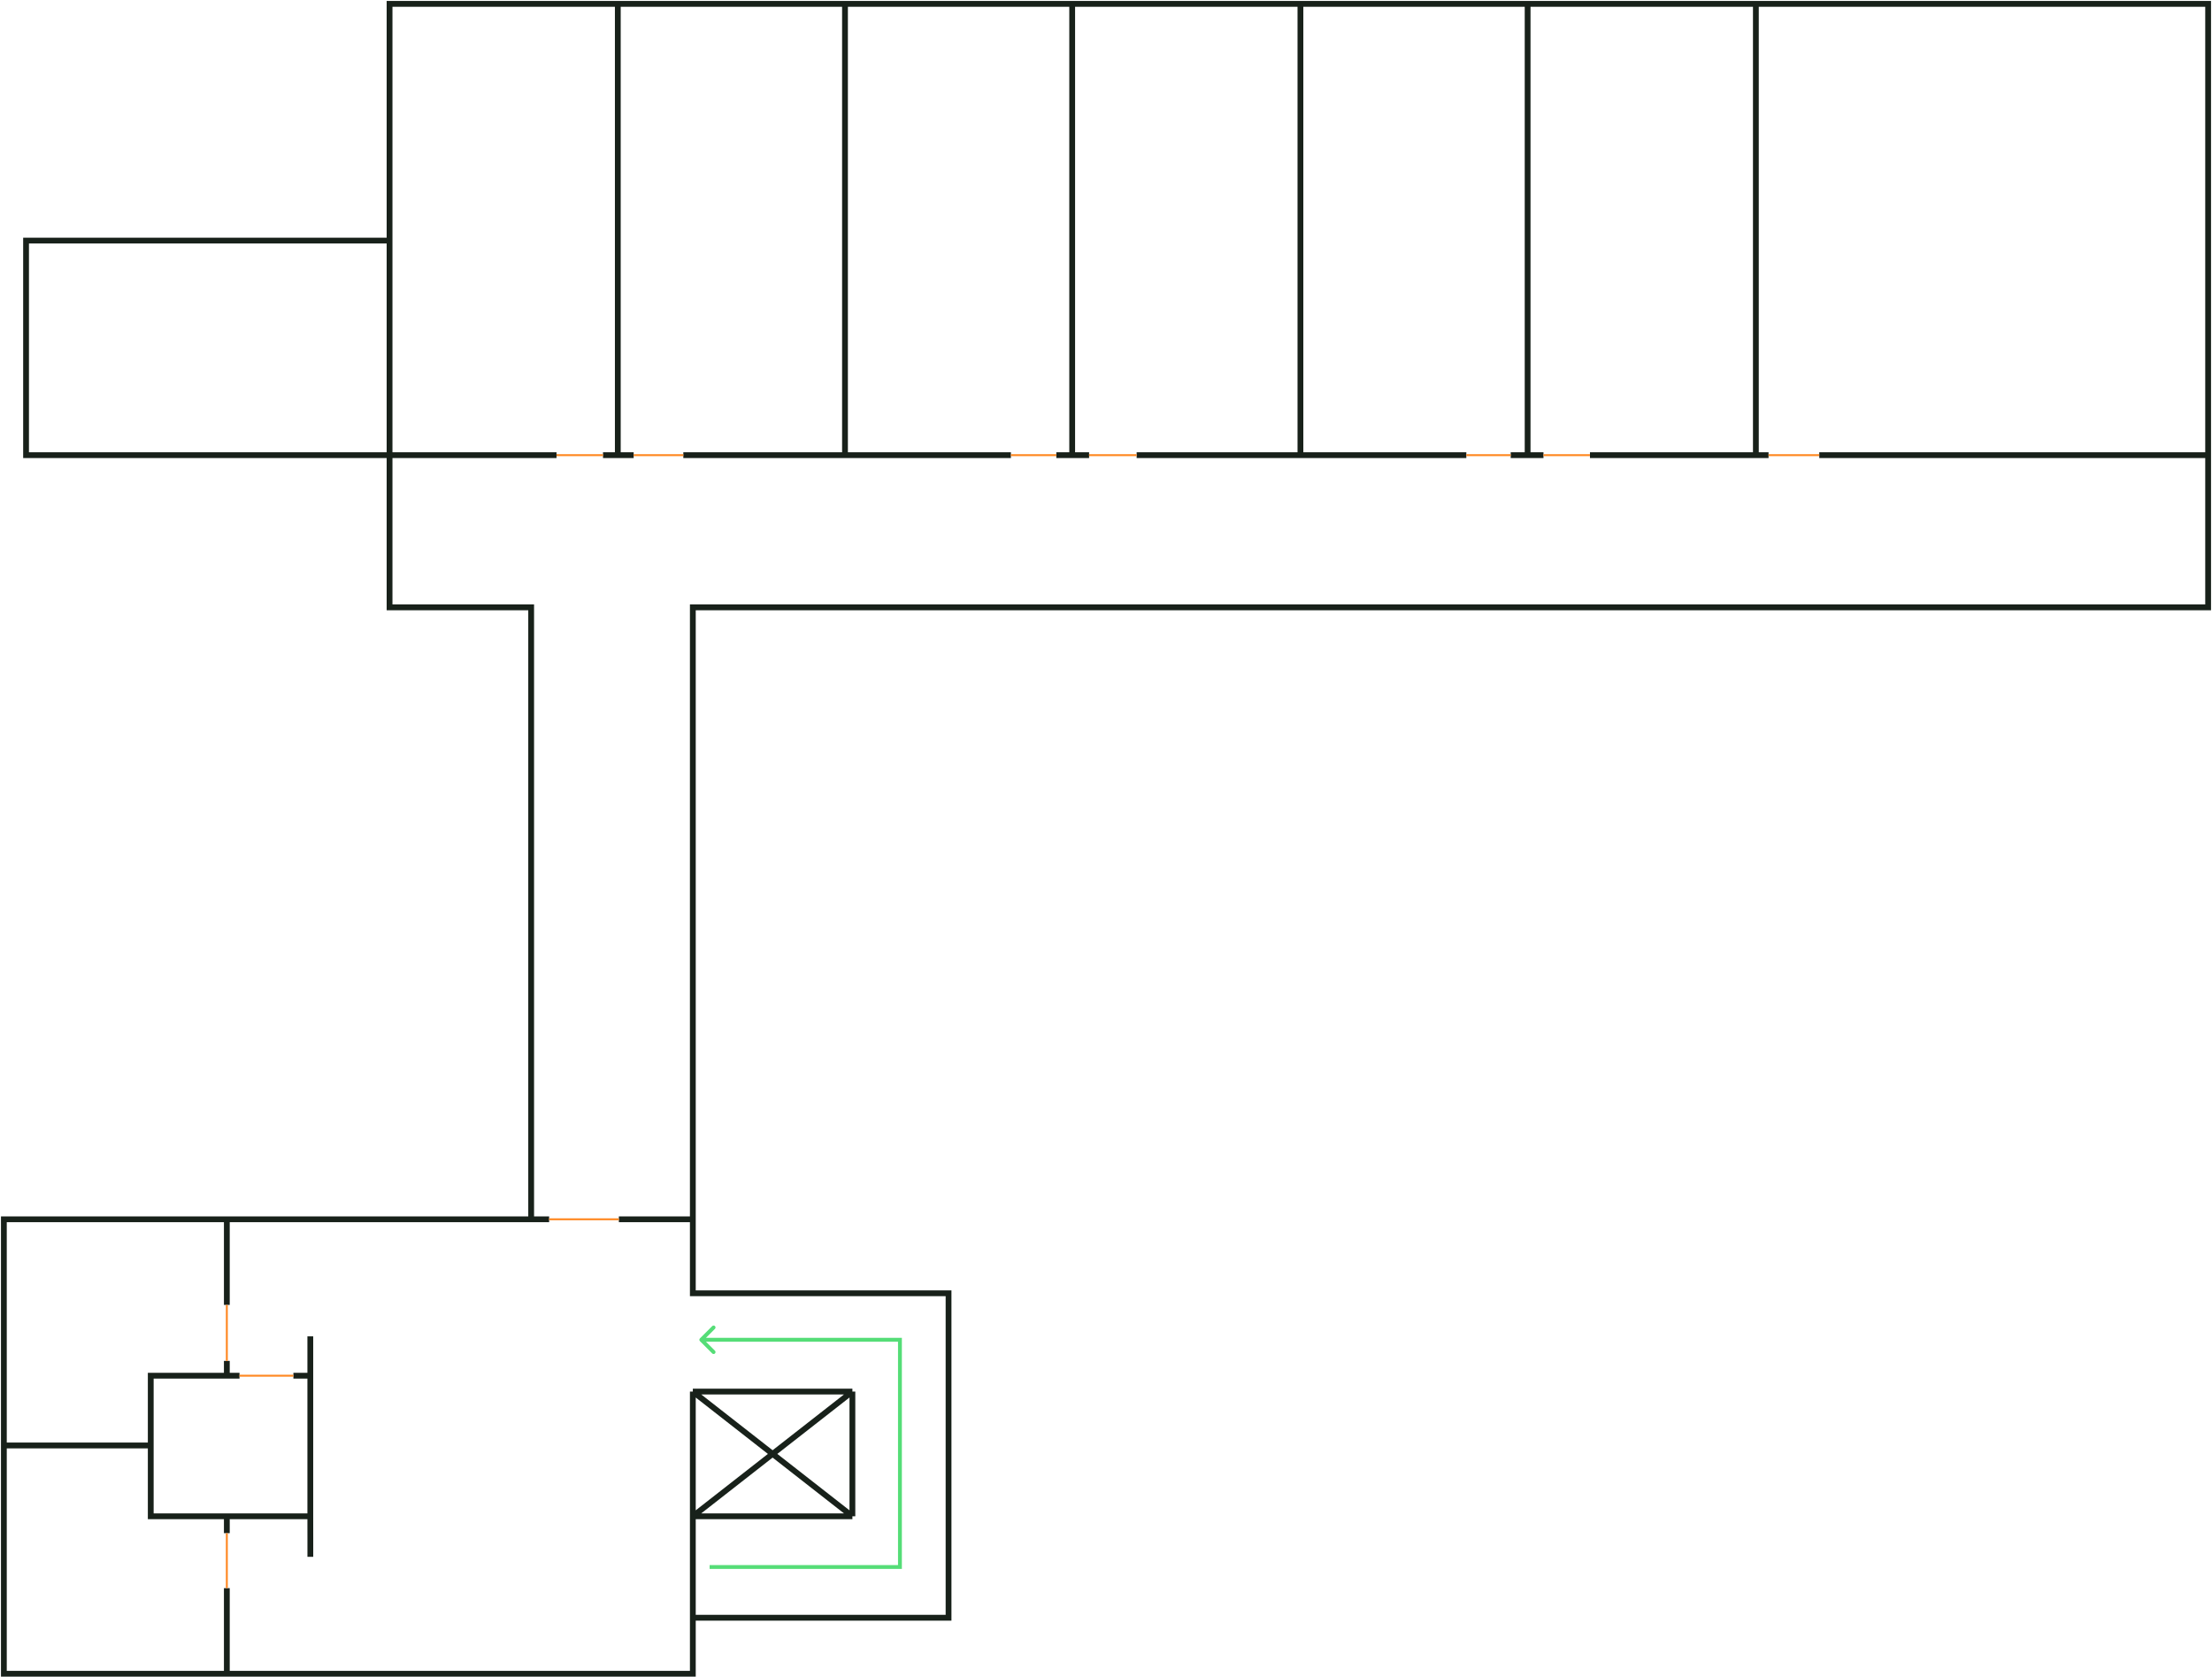
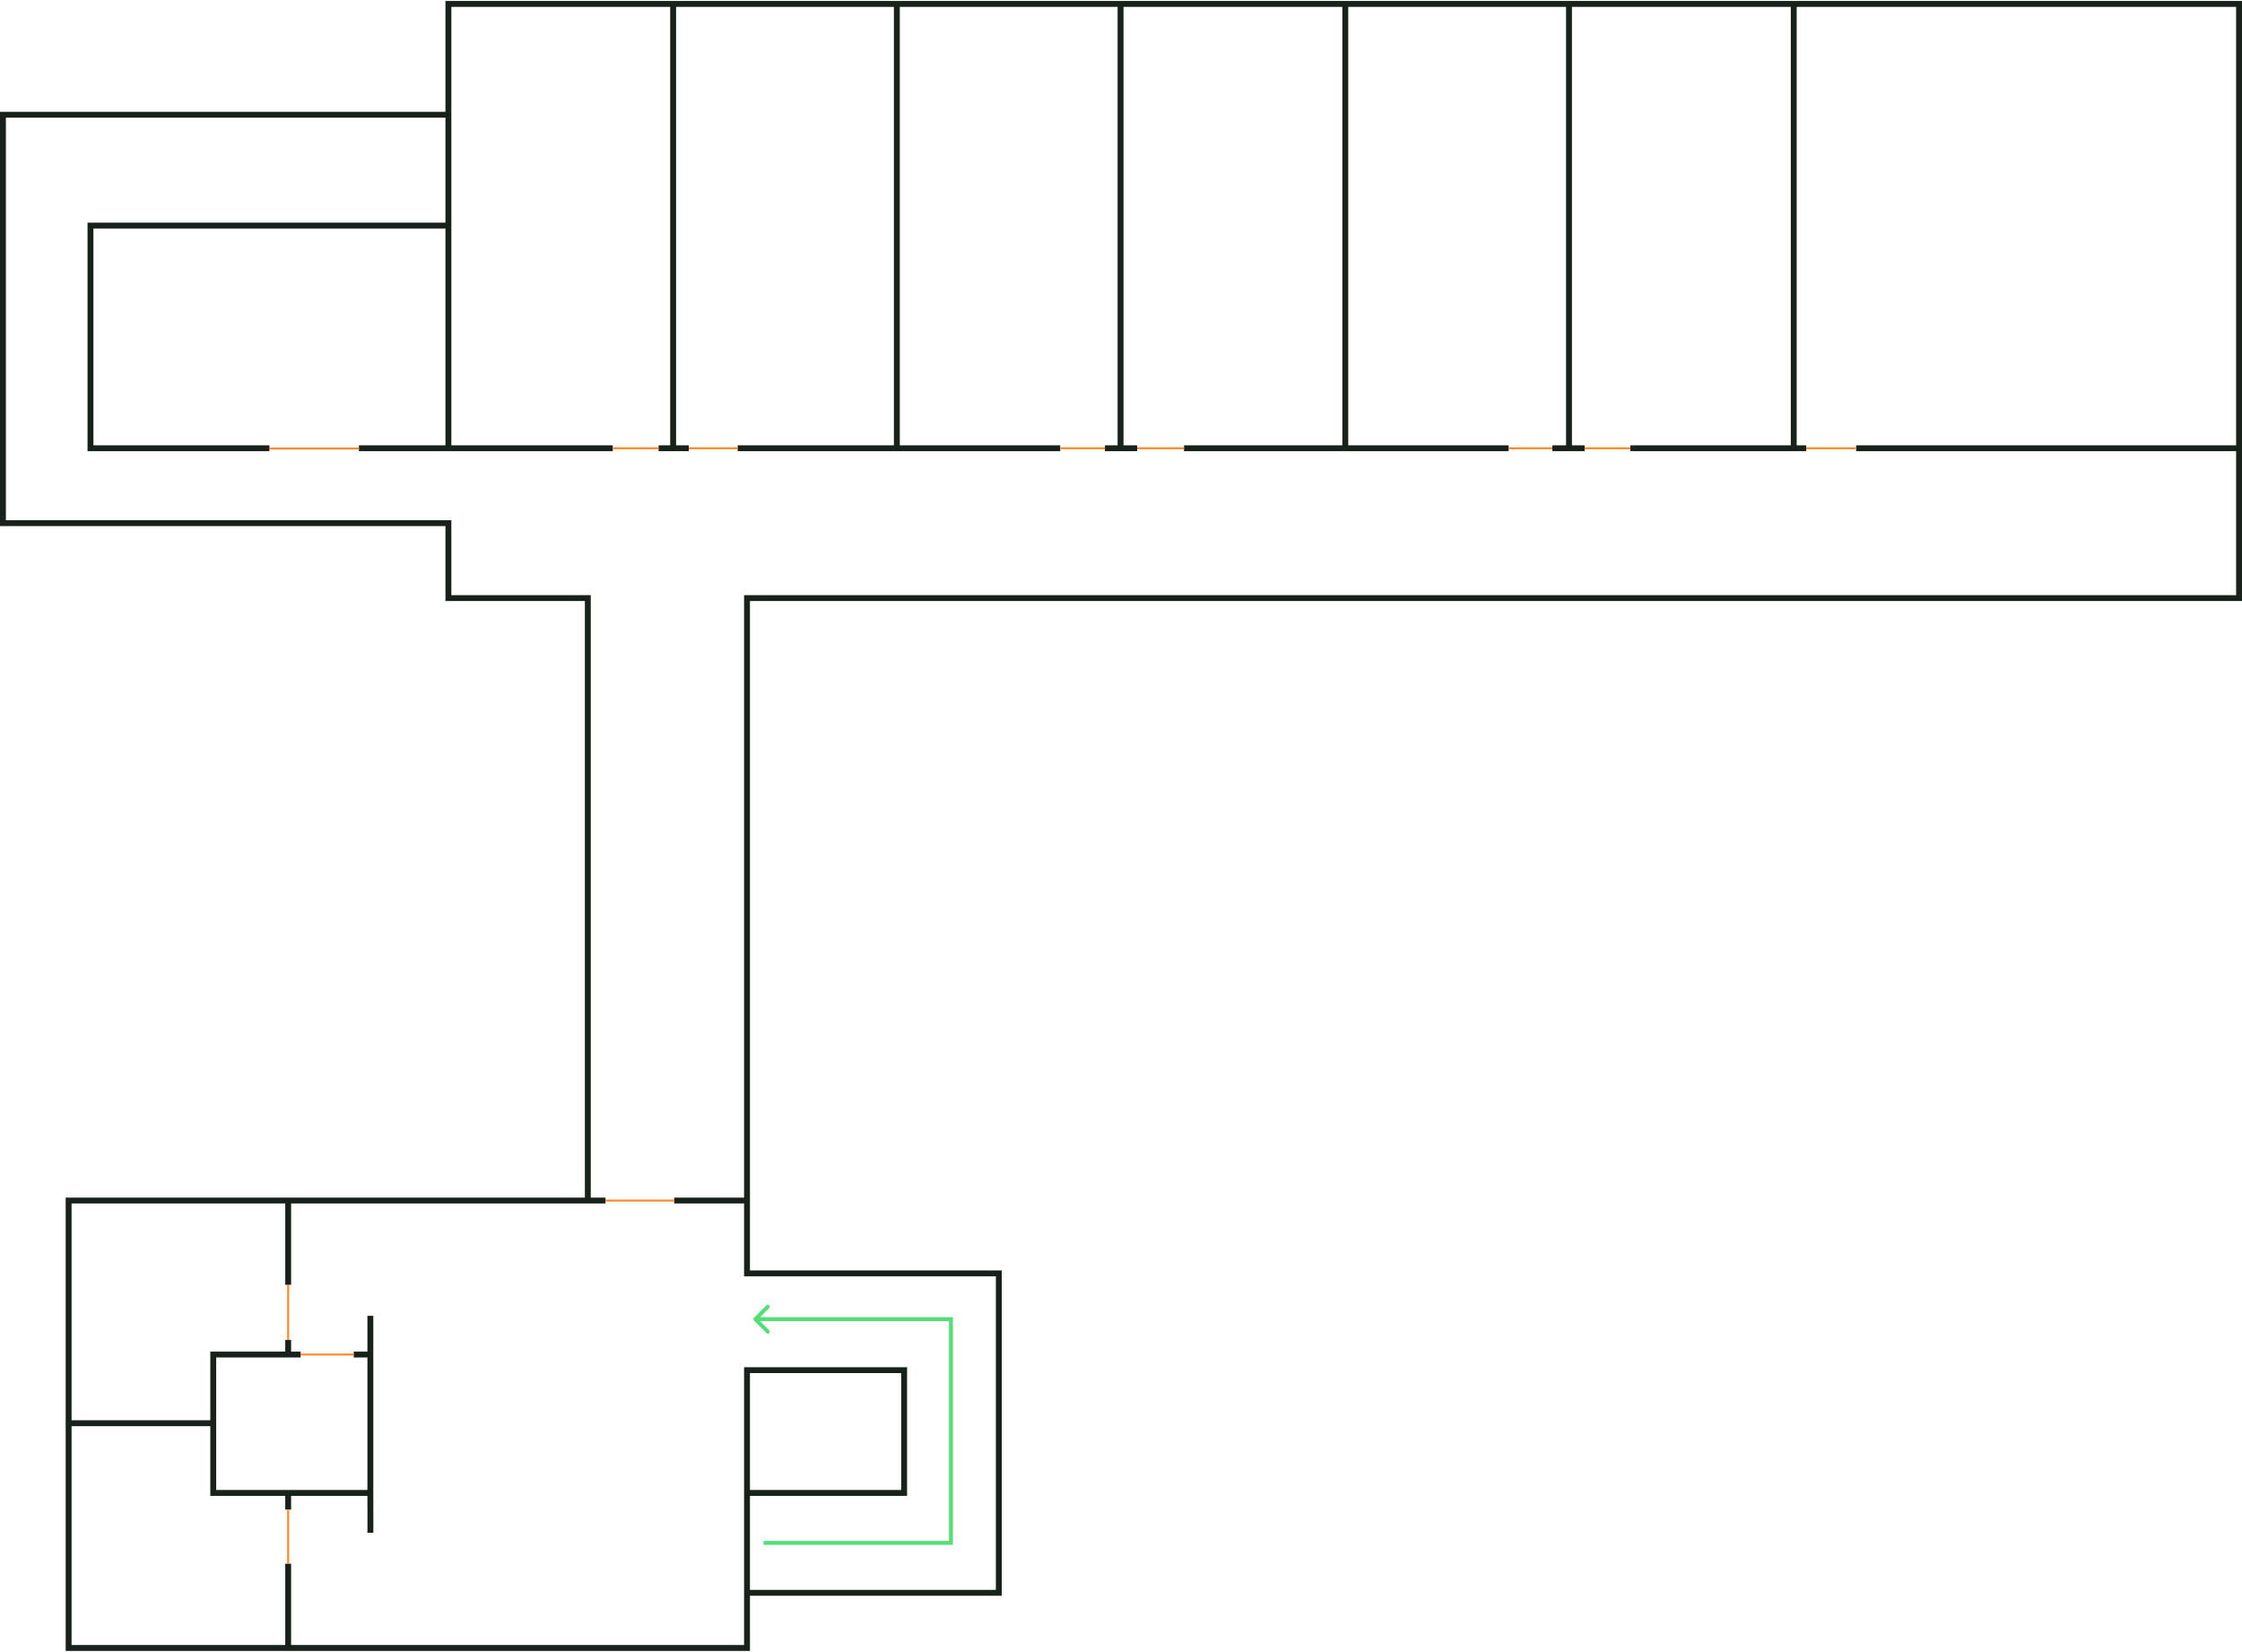
- <svg xmlns="http://www.w3.org/2000/svg" width="1144" height="867" viewBox="0 0 1144 867" fill="none">
-   <path d="M201.473 124.416H13.476V235.356H201.473M201.473 124.416V235.356M201.473 124.416V2H319.517M201.473 235.356V314.052H274.704V630.476M201.473 235.356H287.82M319.517 2V235.356M319.517 2H437.014M319.517 235.356H311.866M319.517 235.356H327.714M437.014 2V235.356M437.014 2H554.512M437.014 235.356H353.4M437.014 235.356H522.815M554.512 2V235.356M554.512 2H672.556M554.512 235.356H546.315M554.512 235.356H563.256M672.556 2V235.356M672.556 2H790.054M672.556 235.356H587.849M672.556 235.356H758.357M790.054 2V235.356M790.054 2H908.098M790.054 235.356H781.31M790.054 235.356H798.251M908.098 2V235.356M908.098 2H1142V235.356M908.098 235.356H822.297M908.098 235.356H914.656M1142 235.356V314.052H358.318V630.476M1142 235.356H940.888M274.704 630.476H117.312M274.704 630.476H283.994M117.312 630.476H2V747.427M117.312 630.476V674.742M2 747.427V865.471H117.312M2 747.427H77.964M117.312 865.471H358.318V836.506M117.312 865.471V821.204M117.312 784.042H77.964V747.427M117.312 784.042H160.485M117.312 784.042V792.786M77.964 747.427V711.358H117.312M117.312 711.358V703.707M117.312 711.358H123.87M160.485 711.358V784.042M160.485 711.358H151.741M160.485 711.358V701V691M160.485 784.042L160.5 795V805M358.318 836.506H490.571V668.731H358.318V630.476M358.318 836.506V784.042M358.318 630.476H320.063M358.318 719.555H440.84M358.318 719.555V784.042M358.318 719.555L440.84 784.042M440.84 719.555V784.042M440.84 719.555L358.318 784.042M440.84 784.042H358.318" stroke="#18211A" stroke-width="3" />
-   <path d="M287.82 235.356H311.866M327.714 235.356H353.4M522.815 235.356H546.314M563.256 235.356H587.849M758.357 235.356H781.31M798.251 235.356H822.297M914.656 235.356H940.888M283.994 630.476H320.063M117.312 674.742V703.707M123.87 711.358H151.741M117.312 792.786V821.204" stroke="#FF8822" />
-   <path d="M465.432 692.777H466.432V691.777H465.432V692.777ZM361.983 692.07C361.593 692.46 361.593 693.093 361.983 693.484L368.347 699.848C368.738 700.238 369.371 700.238 369.761 699.848C370.152 699.457 370.152 698.824 369.761 698.433L364.105 692.777L369.761 687.12C370.152 686.729 370.152 686.096 369.761 685.706C369.371 685.315 368.738 685.315 368.347 685.706L361.983 692.07ZM465.432 810.274V811.274H466.432V810.274H465.432ZM465.432 691.777H362.69V693.777H465.432V691.777ZM464.432 692.777V810.274H466.432V692.777H464.432ZM465.432 809.274H367V811.274H465.432V809.274Z" fill="#55DD77" />
+ <svg xmlns="http://www.w3.org/2000/svg" width="1143" height="842" viewBox="0 0 1143 842" fill="none">
+   <path d="M228.6 114.996V228.501M228.6 114.996H137.363H46.126V228.501H137.363M228.6 114.996V58.498M228.6 228.501H312.411M228.6 228.501H182.981M343.177 2H228.6V58.498M343.177 2V228.501M343.177 2H457.223M343.177 228.501H335.75M343.177 228.501H351.133M457.223 2V228.501M457.223 2H571.269M457.223 228.501H376.064M457.223 228.501H540.503M571.269 2V228.501M571.269 2H685.846M571.269 228.501H563.312M571.269 228.501H579.756M685.846 2V228.501M685.846 2H799.892M685.846 228.501H603.626M685.846 228.501H769.126M799.892 2V228.501M799.892 2H914.469M799.892 228.501H791.405M799.892 228.501H807.849M914.469 2V228.501M914.469 2H1141.5V228.501M914.469 228.501H831.188M914.469 228.501H920.834M1141.5 228.501V304.886H380.838V612.015M1141.5 228.501H946.295M299.68 612.015V304.886H228.6V266.693H1.5V58.498H228.6M299.68 612.015H146.911M299.68 612.015H308.698M146.911 612.015H34.987V725.53M146.911 612.015V654.981M34.987 725.53V840.107H146.911M34.987 725.53H108.719M146.911 840.107H380.838V811.993M146.911 840.107V797.141M146.911 761.07H108.719V725.53M146.911 761.07H188.816M146.911 761.07V769.558M108.719 725.53V690.521H146.911M146.911 690.521V683.095M146.911 690.521H153.276M188.816 690.521V761.07M188.816 690.521H180.329M188.816 690.521V680.467V670.761M188.816 761.07L188.831 771.706V781.413M380.838 811.993H509.207V649.146H380.838V612.015M380.838 811.993V761.07M380.838 612.015H343.707M380.838 761.07V698.478H460.936V761.07H380.838Z" stroke="#18211A" stroke-width="3" />
+   <path d="M312.411 228.501H335.75M351.133 228.501H376.064M540.503 228.501H563.312M579.756 228.501H603.626M769.126 228.501H791.405M807.849 228.501H831.188M920.834 228.501H946.295M308.697 612.015H343.707M146.911 654.981V683.095M153.276 690.521H180.329M146.911 769.557V797.141M137.388 228.641H183.007" stroke="#FF8822" />
+   <path d="M484.806 672.486H485.806V671.486H484.806V672.486ZM384.375 671.778C383.984 672.169 383.984 672.802 384.375 673.193L390.739 679.557C391.129 679.947 391.762 679.947 392.153 679.557C392.544 679.166 392.544 678.533 392.153 678.142L386.496 672.486L392.153 666.829C392.544 666.438 392.544 665.805 392.153 665.415C391.762 665.024 391.129 665.024 390.739 665.415L384.375 671.778ZM484.806 786.532V787.532H485.806V786.532H484.806ZM484.806 671.486H385.082V673.486H484.806V671.486ZM483.806 672.486V786.532H485.806V672.486H483.806ZM484.806 785.532H389.265V787.532H484.806V785.532Z" fill="#55DD77" />
</svg>
